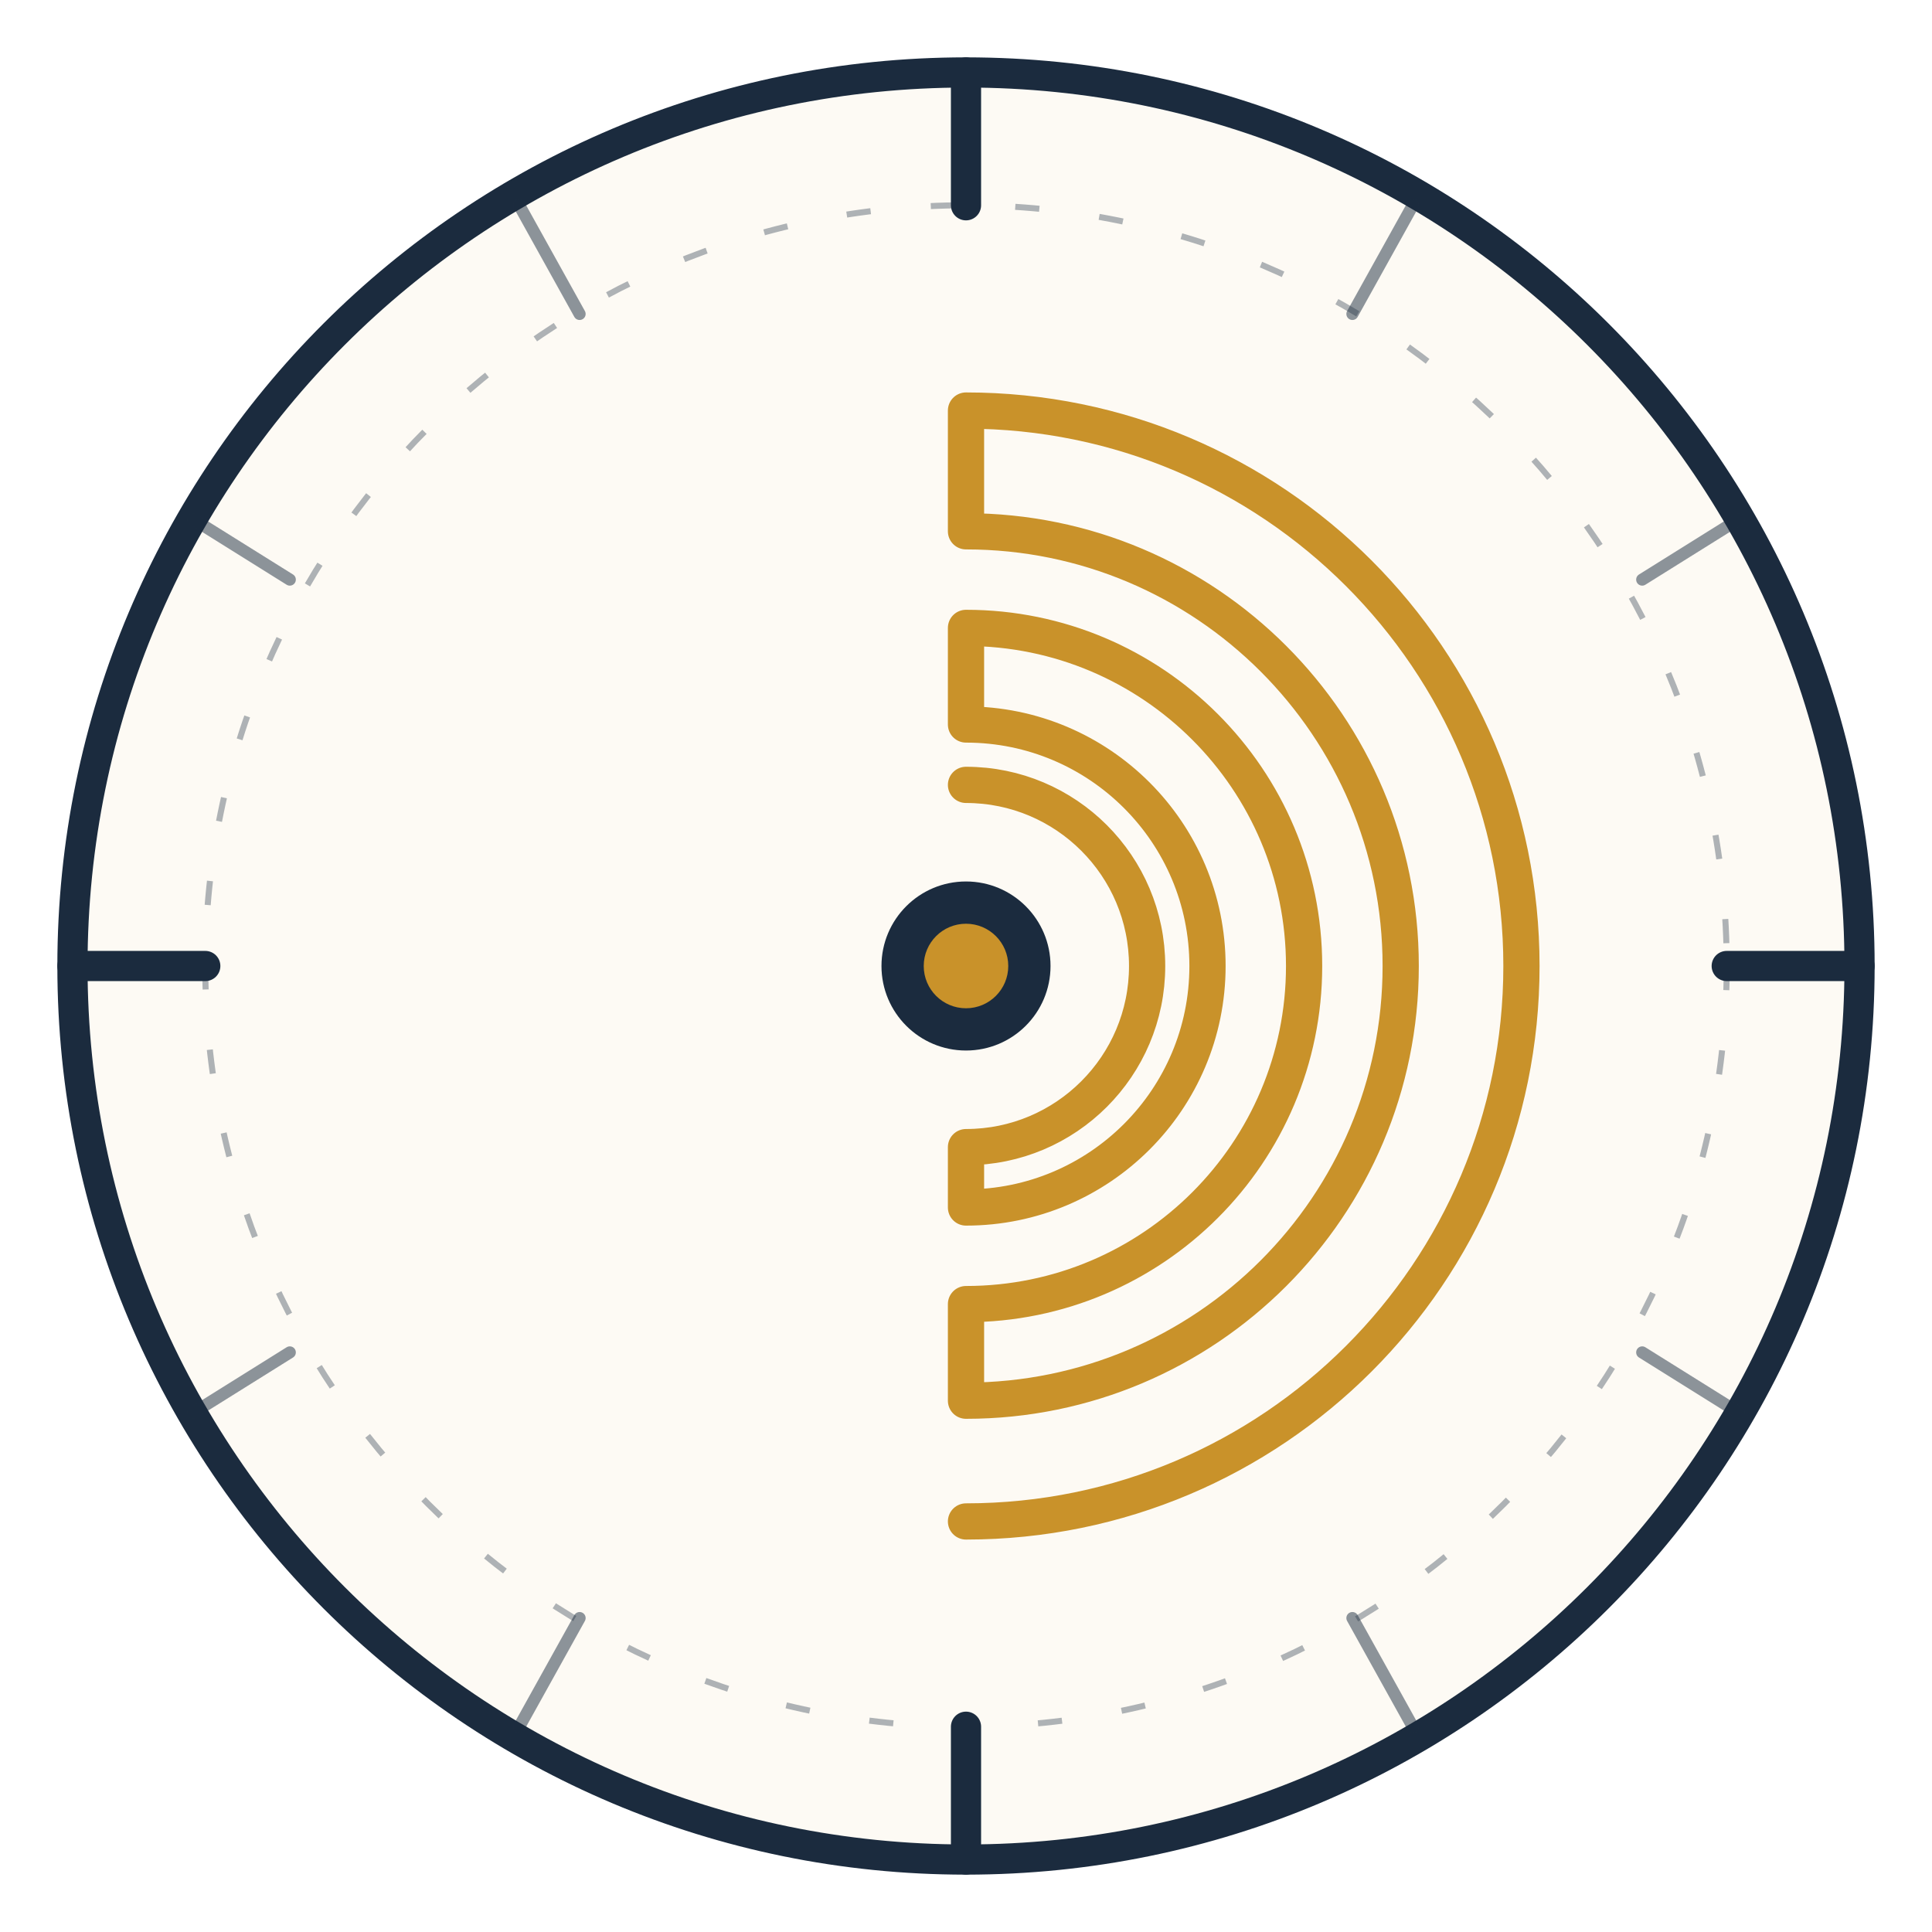
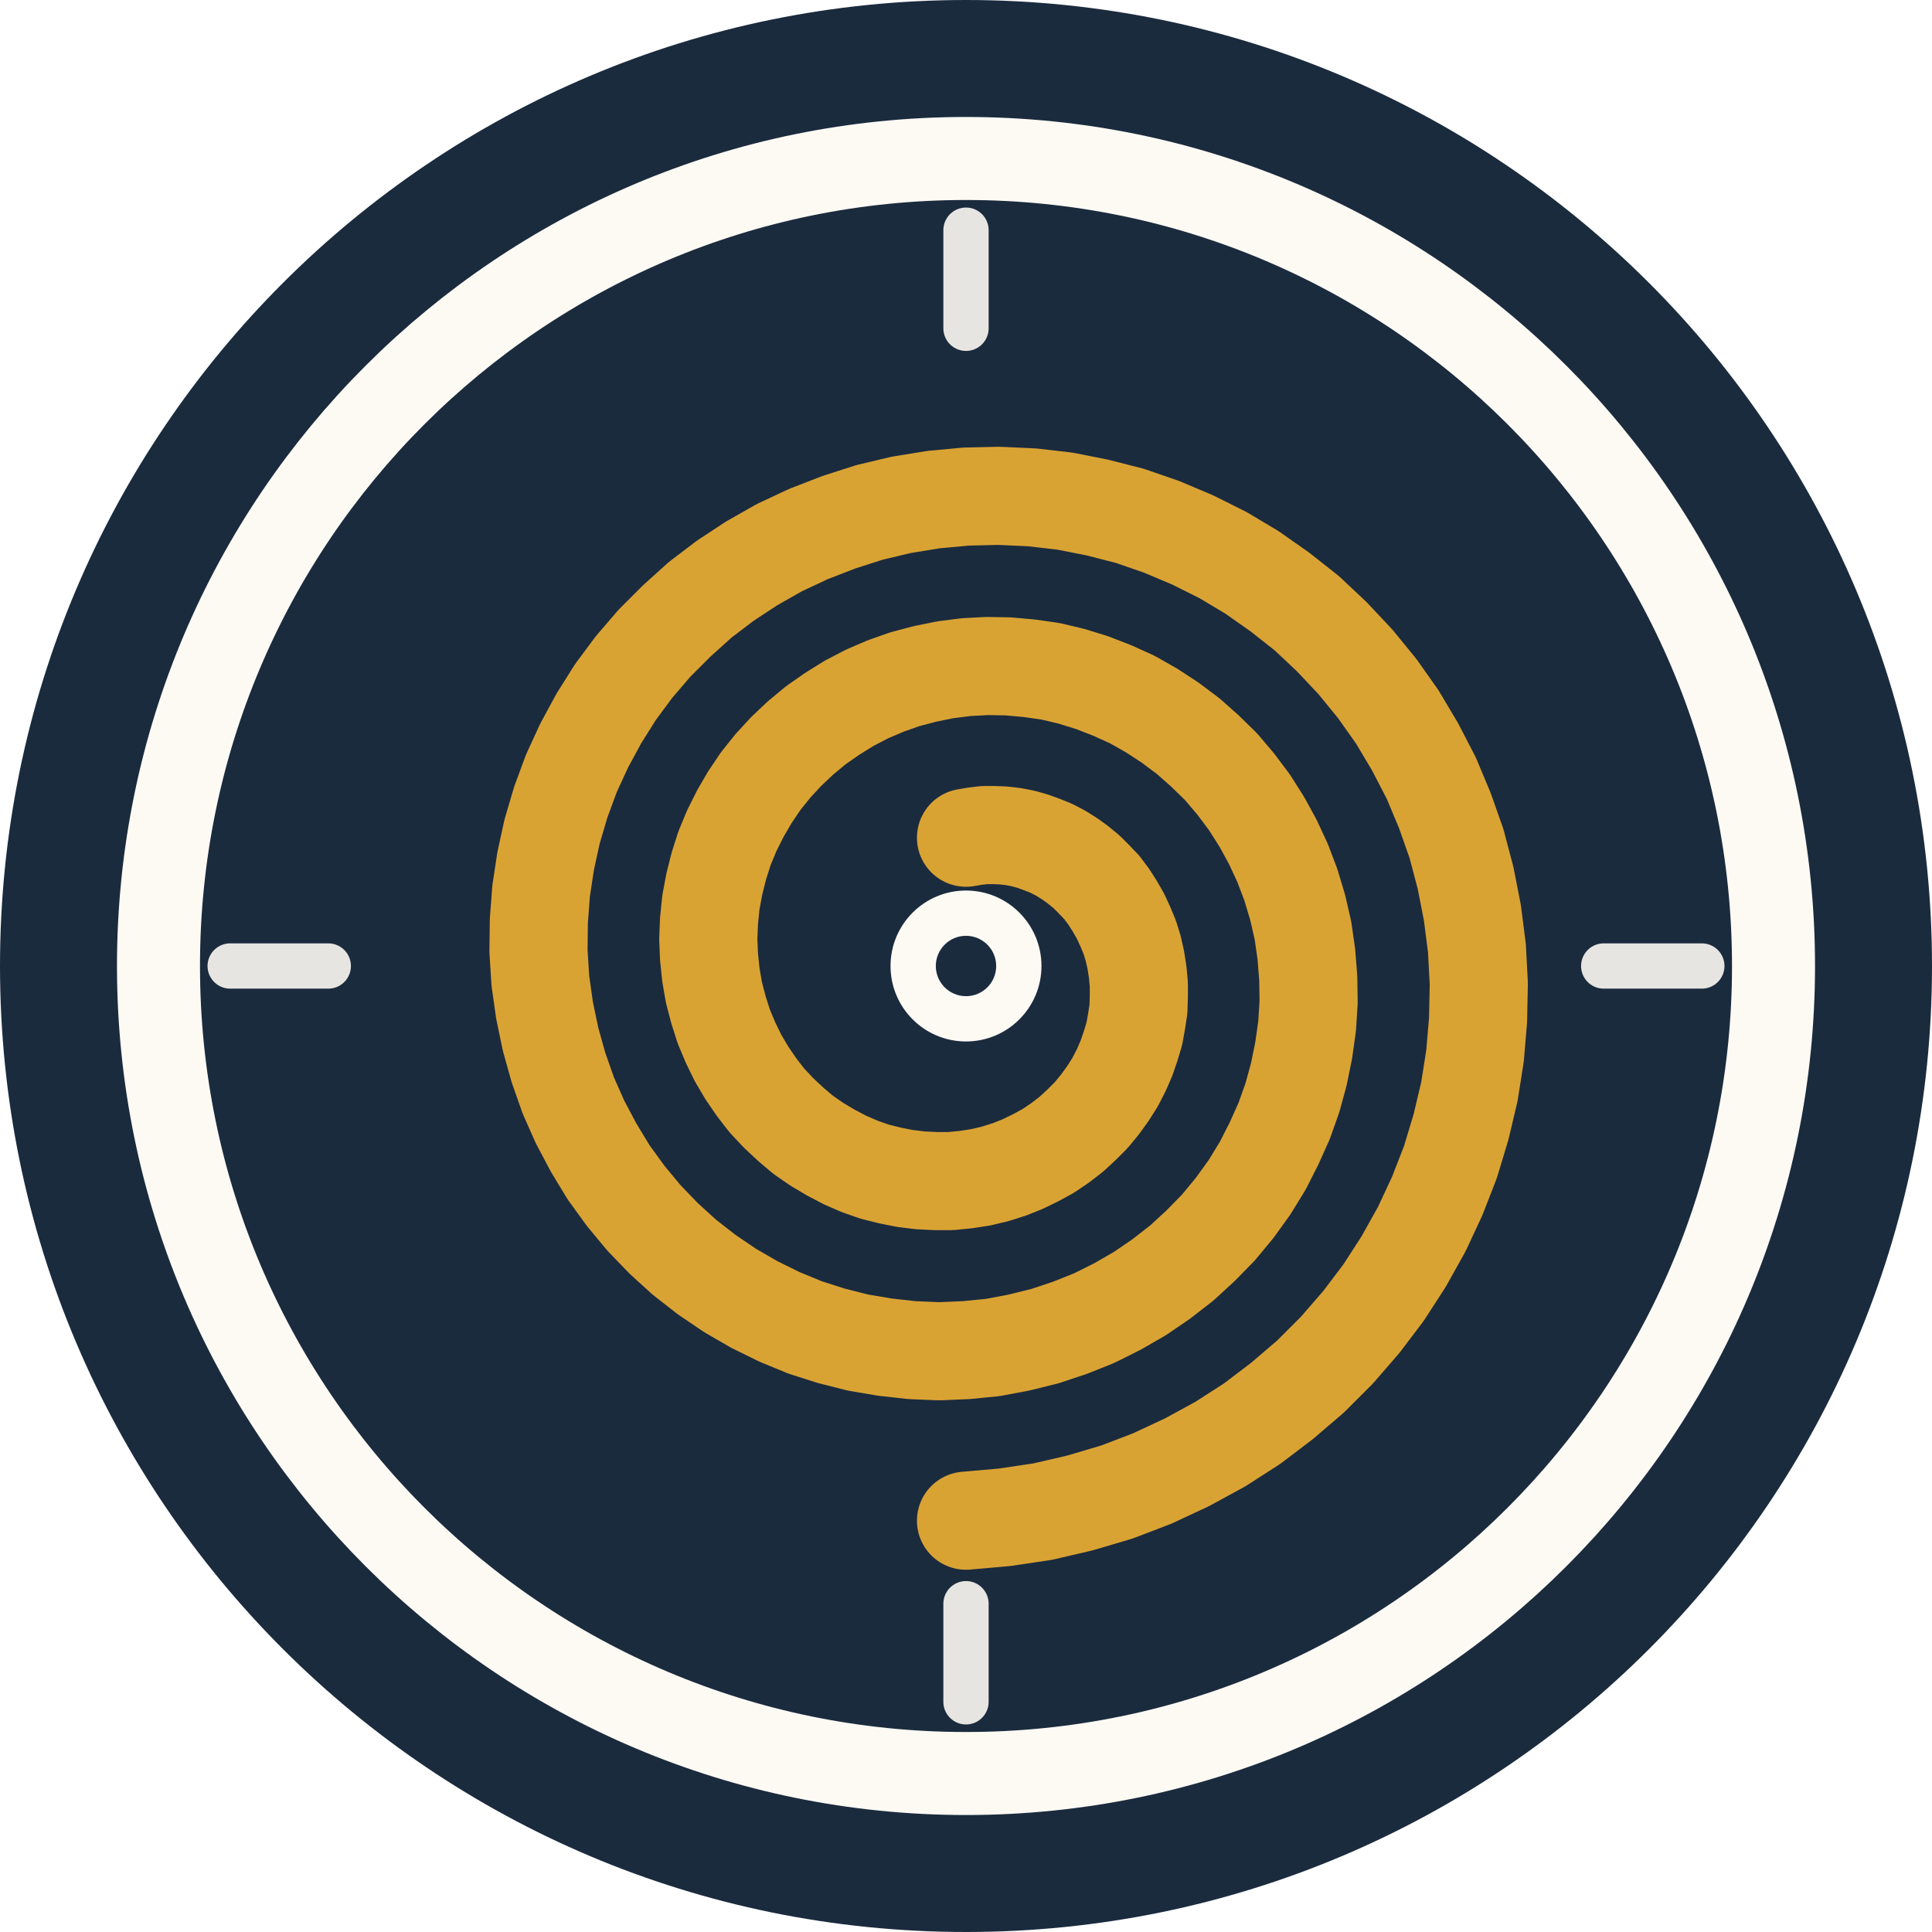
- <svg xmlns="http://www.w3.org/2000/svg" width="160" height="160" viewBox="38 25 160 160">
-   <circle cx="118" cy="105" r="74" fill="#FDFAF4" />
-   <circle cx="118" cy="105" r="74" fill="none" stroke="#1B2B3E" stroke-width="2.5" />
-   <circle cx="118" cy="105" r="63" fill="none" stroke="#1B2B3E" stroke-width="0.5" stroke-dasharray="2,5" opacity="0.35" />
-   <line x1="118" y1="31" x2="118" y2="42" stroke="#1B2B3E" stroke-width="2.5" stroke-linecap="round" />
-   <line x1="181" y1="105" x2="192" y2="105" stroke="#1B2B3E" stroke-width="2.5" stroke-linecap="round" />
-   <line x1="118" y1="168" x2="118" y2="179" stroke="#1B2B3E" stroke-width="2.5" stroke-linecap="round" />
-   <line x1="44" y1="105" x2="55" y2="105" stroke="#1B2B3E" stroke-width="2.5" stroke-linecap="round" />
-   <line x1="155" y1="42" x2="150" y2="51" stroke="#1B2B3E" stroke-width="1" stroke-linecap="round" opacity="0.5" />
-   <line x1="182" y1="68" x2="174" y2="73" stroke="#1B2B3E" stroke-width="1" stroke-linecap="round" opacity="0.5" />
-   <line x1="182" y1="142" x2="174" y2="137" stroke="#1B2B3E" stroke-width="1" stroke-linecap="round" opacity="0.5" />
-   <line x1="155" y1="168" x2="150" y2="159" stroke="#1B2B3E" stroke-width="1" stroke-linecap="round" opacity="0.5" />
-   <line x1="81" y1="168" x2="86" y2="159" stroke="#1B2B3E" stroke-width="1" stroke-linecap="round" opacity="0.5" />
-   <line x1="54" y1="142" x2="62" y2="137" stroke="#1B2B3E" stroke-width="1" stroke-linecap="round" opacity="0.5" />
-   <line x1="54" y1="68" x2="62" y2="73" stroke="#1B2B3E" stroke-width="1" stroke-linecap="round" opacity="0.5" />
-   <line x1="81" y1="42" x2="86" y2="51" stroke="#1B2B3E" stroke-width="1" stroke-linecap="round" opacity="0.5" />
-   <path d="     M 118 90     A 15 15 0 0 1 118 120     L 118 125     A 20 20 0 0 0 118 85     L 118 77     A 28 28 0 0 1 118 133     L 118 141     A 36 36 0 0 0 118 69     L 118 59     A 46 46 0 0 1 118 151" fill="none" stroke="#C9922A" stroke-width="3" stroke-linecap="round" stroke-linejoin="round" />
-   <circle cx="118" cy="105" r="7" fill="#1B2B3E" />
-   <circle cx="118" cy="105" r="3.5" fill="#C9922A" />
+ <svg xmlns="http://www.w3.org/2000/svg" width="160" height="160" viewBox="0 0 512 512" role="img" aria-label="Mainspring">
+   <circle cx="256.0" cy="256.0" r="256.0" fill="#1B2B3E" />
+   <circle cx="256.0" cy="256.0" r="214.0" fill="none" stroke="#FDFAF4" stroke-width="22.0" />
+   <line x1="256.0" y1="61.0" x2="256.0" y2="87.0" stroke="#FDFAF4" stroke-width="12.0" stroke-linecap="round" opacity="0.9" />
+   <line x1="451.0" y1="256.0" x2="425.0" y2="256.0" stroke="#FDFAF4" stroke-width="12.0" stroke-linecap="round" opacity="0.9" />
+   <line x1="256.0" y1="451.0" x2="256.0" y2="425.0" stroke="#FDFAF4" stroke-width="12.0" stroke-linecap="round" opacity="0.9" />
+   <line x1="61.0" y1="256.0" x2="87.0" y2="256.0" stroke="#FDFAF4" stroke-width="12.0" stroke-linecap="round" opacity="0.9" />
+   <path d="M256.0 222.0 L258.4 221.6 L260.9 221.3 L263.4 221.3 L265.9 221.4 L268.5 221.7 L271.1 222.2 L273.6 222.9 L276.1 223.8 L278.6 224.8 L281.1 226.1 L283.5 227.6 L285.7 229.2 L287.9 231.0 L290.0 233.1 L292.0 235.2 L293.8 237.6 L295.4 240.1 L296.9 242.7 L298.2 245.5 L299.4 248.4 L300.3 251.3 L301.0 254.4 L301.5 257.6 L301.8 260.8 L301.8 264.1 L301.7 267.4 L301.2 270.7 L300.6 274.0 L299.6 277.3 L298.5 280.5 L297.1 283.7 L295.5 286.8 L293.6 289.8 L291.5 292.7 L289.2 295.5 L286.6 298.1 L283.9 300.6 L280.9 302.9 L277.8 305.0 L274.5 306.8 L271.0 308.5 L267.5 309.9 L263.7 311.1 L259.9 312.0 L256.0 312.6 L252.0 313.0 L248.0 313.0 L243.9 312.8 L239.8 312.3 L235.8 311.5 L231.8 310.5 L227.8 309.1 L223.9 307.4 L220.1 305.4 L216.4 303.2 L212.8 300.7 L209.5 297.9 L206.3 294.9 L203.2 291.6 L200.5 288.1 L197.9 284.3 L195.6 280.4 L193.6 276.3 L191.8 272.0 L190.4 267.6 L189.2 263.0 L188.4 258.4 L187.9 253.6 L187.7 248.8 L187.9 244.0 L188.4 239.1 L189.3 234.3 L190.5 229.5 L192.0 224.8 L193.9 220.2 L196.2 215.6 L198.7 211.3 L201.6 207.0 L204.8 203.0 L208.3 199.2 L212.1 195.6 L216.2 192.2 L220.5 189.2 L225.0 186.4 L229.8 183.9 L234.7 181.8 L239.8 180.0 L245.1 178.6 L250.5 177.5 L256.0 176.8 L261.6 176.5 L267.2 176.6 L272.8 177.1 L278.4 177.9 L283.9 179.2 L289.4 180.9 L294.8 183.0 L300.1 185.4 L305.2 188.3 L310.1 191.5 L314.9 195.1 L319.3 199.0 L323.6 203.2 L327.5 207.8 L331.1 212.6 L334.4 217.8 L337.3 223.1 L339.9 228.7 L342.1 234.5 L343.9 240.5 L345.3 246.6 L346.2 252.9 L346.7 259.2 L346.8 265.5 L346.4 271.9 L345.5 278.3 L344.2 284.7 L342.5 290.9 L340.3 297.1 L337.6 303.1 L334.6 309.0 L331.1 314.7 L327.2 320.1 L322.9 325.3 L318.2 330.1 L313.2 334.7 L307.8 338.9 L302.1 342.8 L296.2 346.2 L290.0 349.3 L283.5 351.9 L276.9 354.1 L270.0 355.8 L263.1 357.1 L256.0 357.8 L248.9 358.1 L241.7 357.8 L234.5 357.0 L227.4 355.8 L220.3 354.0 L213.4 351.8 L206.6 349.0 L199.9 345.7 L193.5 342.0 L187.3 337.8 L181.4 333.2 L175.9 328.2 L170.6 322.7 L165.8 316.9 L161.3 310.7 L157.3 304.1 L153.7 297.3 L150.6 290.3 L148.0 282.9 L145.9 275.4 L144.3 267.7 L143.2 259.9 L142.7 252.0 L142.8 244.1 L143.4 236.1 L144.6 228.2 L146.3 220.4 L148.6 212.6 L151.4 205.0 L154.8 197.6 L158.7 190.4 L163.1 183.4 L168.0 176.8 L173.4 170.5 L179.3 164.6 L185.5 159.0 L192.2 153.9 L199.2 149.3 L206.6 145.1 L214.3 141.5 L222.3 138.4 L230.4 135.8 L238.8 133.8 L247.4 132.4 L256.0 131.6 L264.7 131.4 L273.5 131.8 L282.2 132.8 L290.8 134.5 L299.4 136.7 L307.8 139.6 L316.1 143.1 L324.1 147.1 L331.8 151.7 L339.2 156.9 L346.3 162.5 L352.9 168.7 L359.2 175.4 L365.0 182.5 L370.3 190.0 L375.0 197.9 L379.3 206.2 L382.9 214.8 L386.0 223.6 L388.4 232.7 L390.2 241.9 L391.4 251.3 L391.9 260.7 L391.7 270.3 L390.9 279.8 L389.4 289.3 L387.2 298.6 L384.4 307.9 L380.9 316.9 L376.8 325.7 L372.0 334.3 L366.7 342.5 L360.8 350.3 L354.3 357.8 L347.3 364.8 L339.7 371.3 L331.8 377.3 L323.4 382.7 L314.6 387.5 L305.4 391.8 L296.0 395.4 L286.2 398.3 L276.3 400.6 L266.2 402.1 L256.0 403.0" fill="none" stroke="#D9A334" stroke-width="26.0" stroke-linecap="round" stroke-linejoin="round" />
+   <circle cx="256.0" cy="256.0" r="20.0" fill="#FDFAF4" />
+   <circle cx="256.0" cy="256.0" r="8.0" fill="#1B2B3E" />
</svg>
